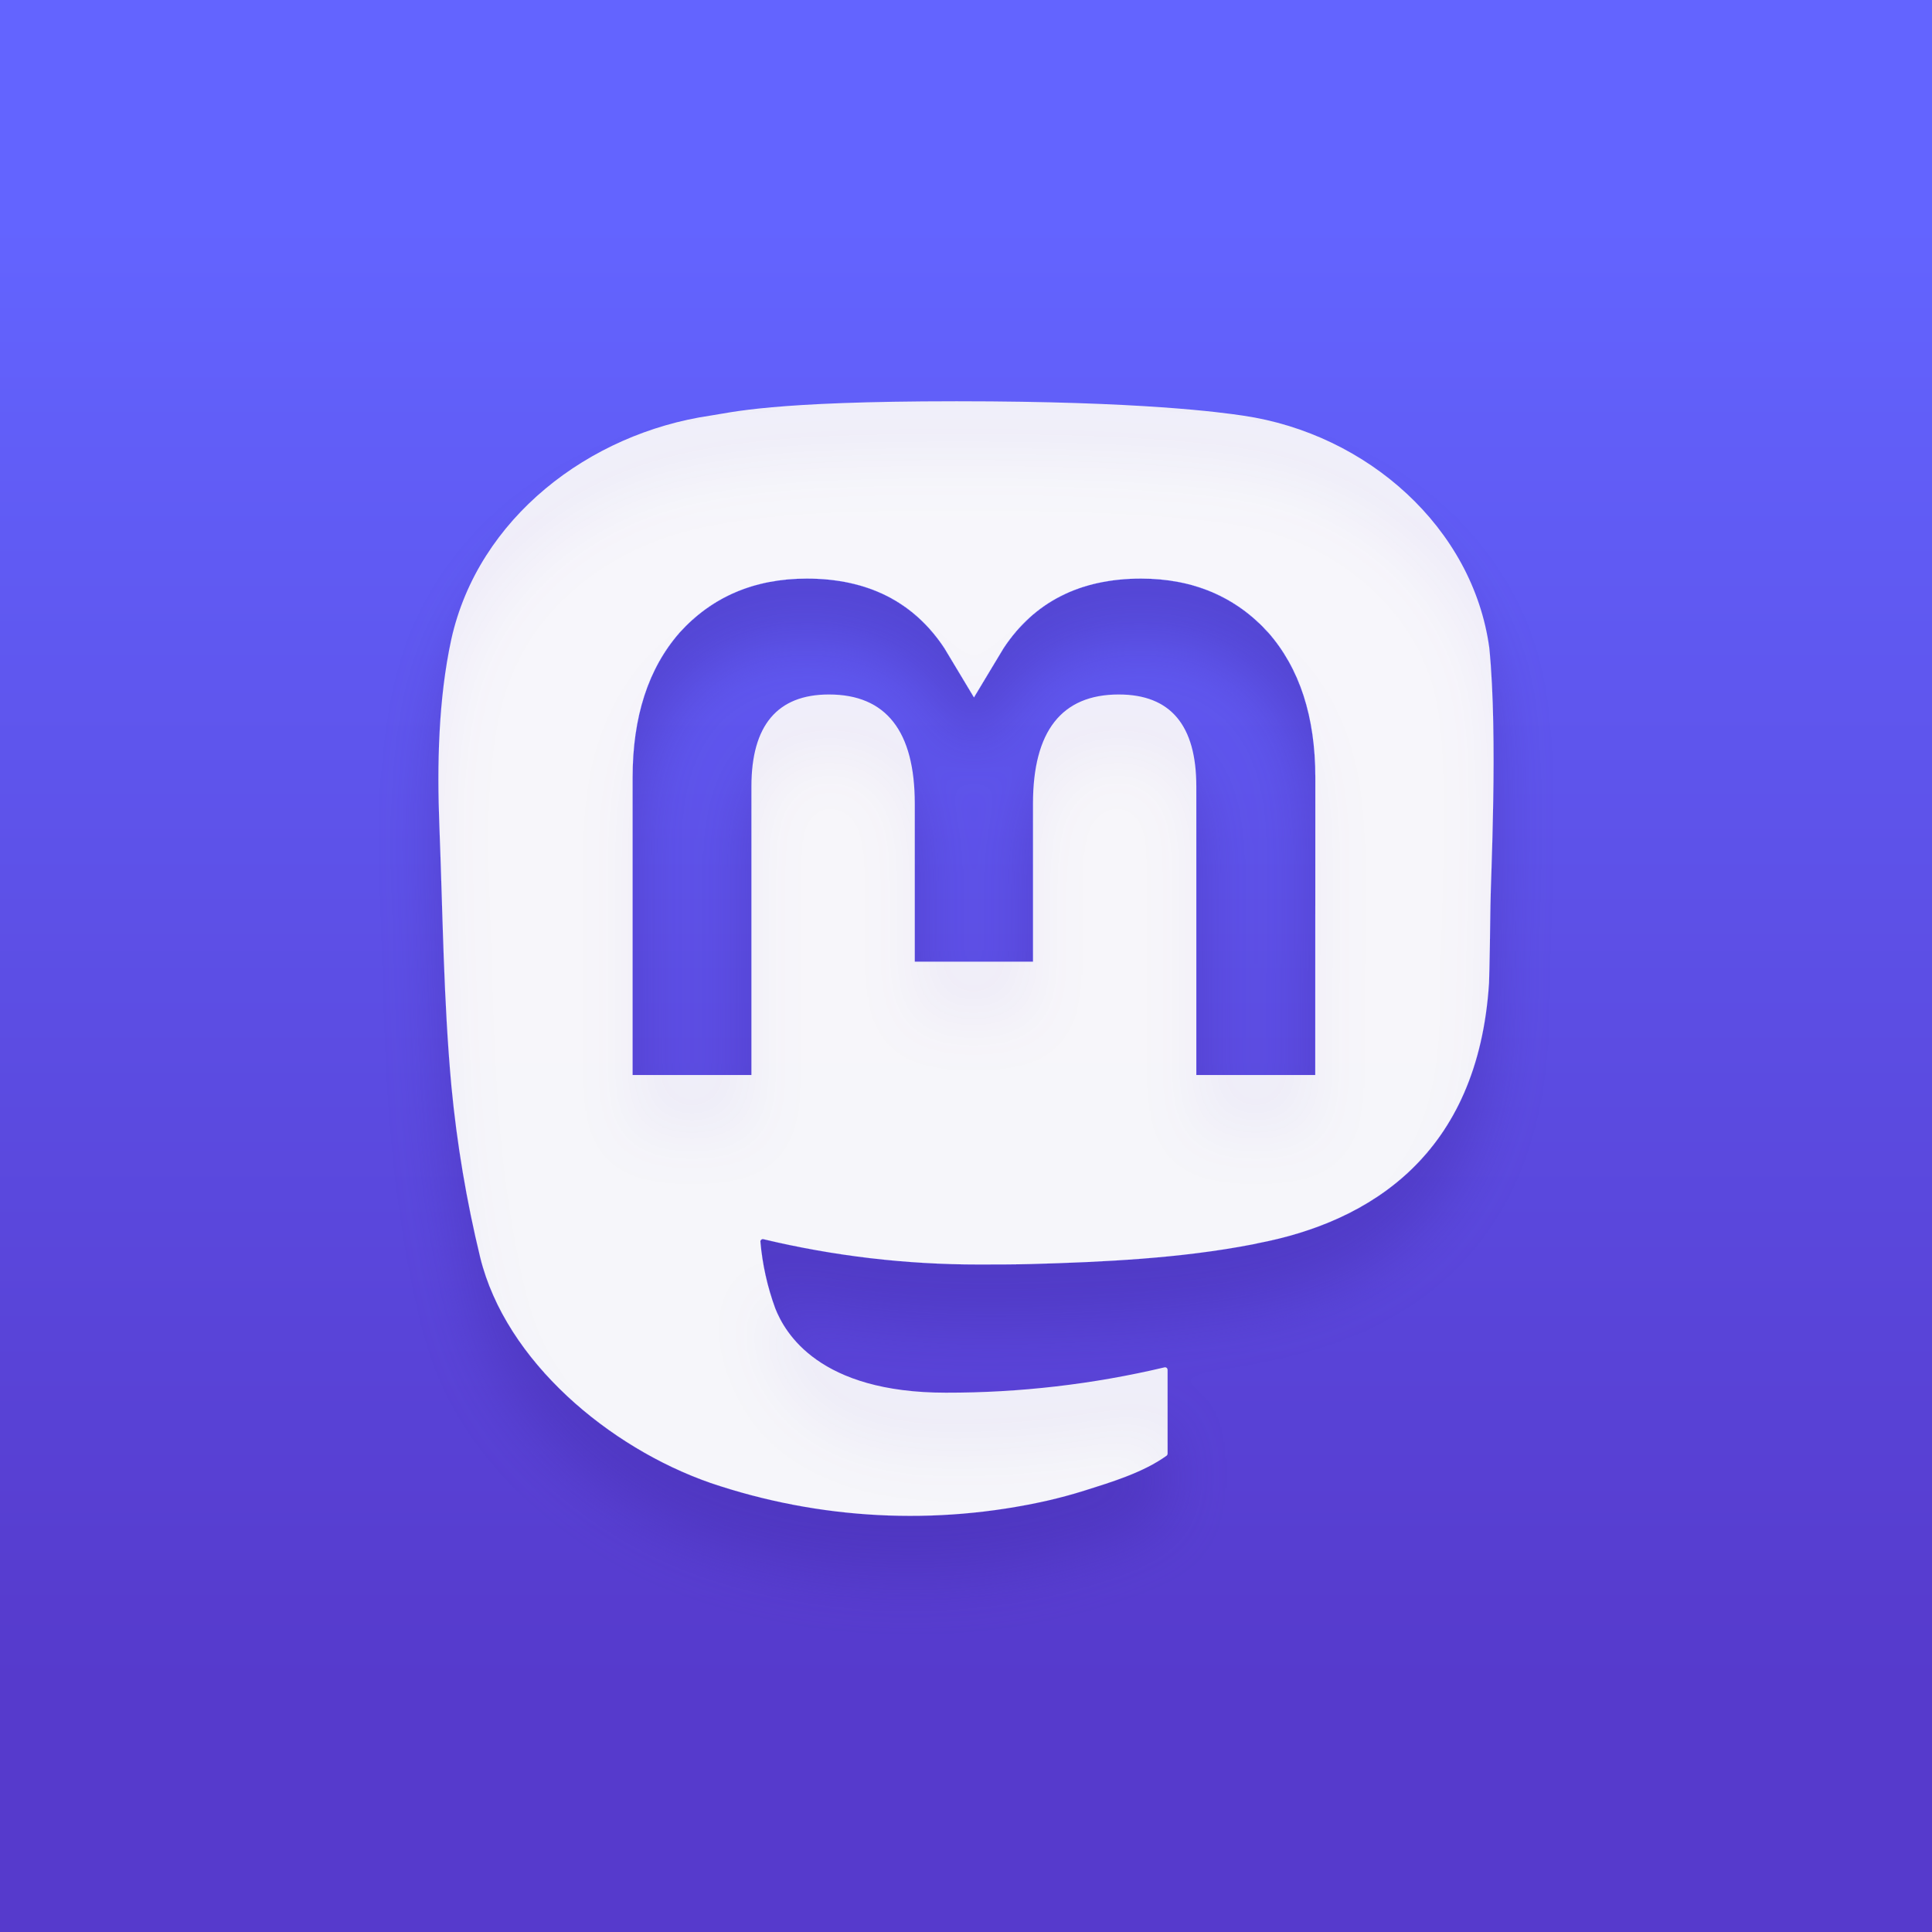
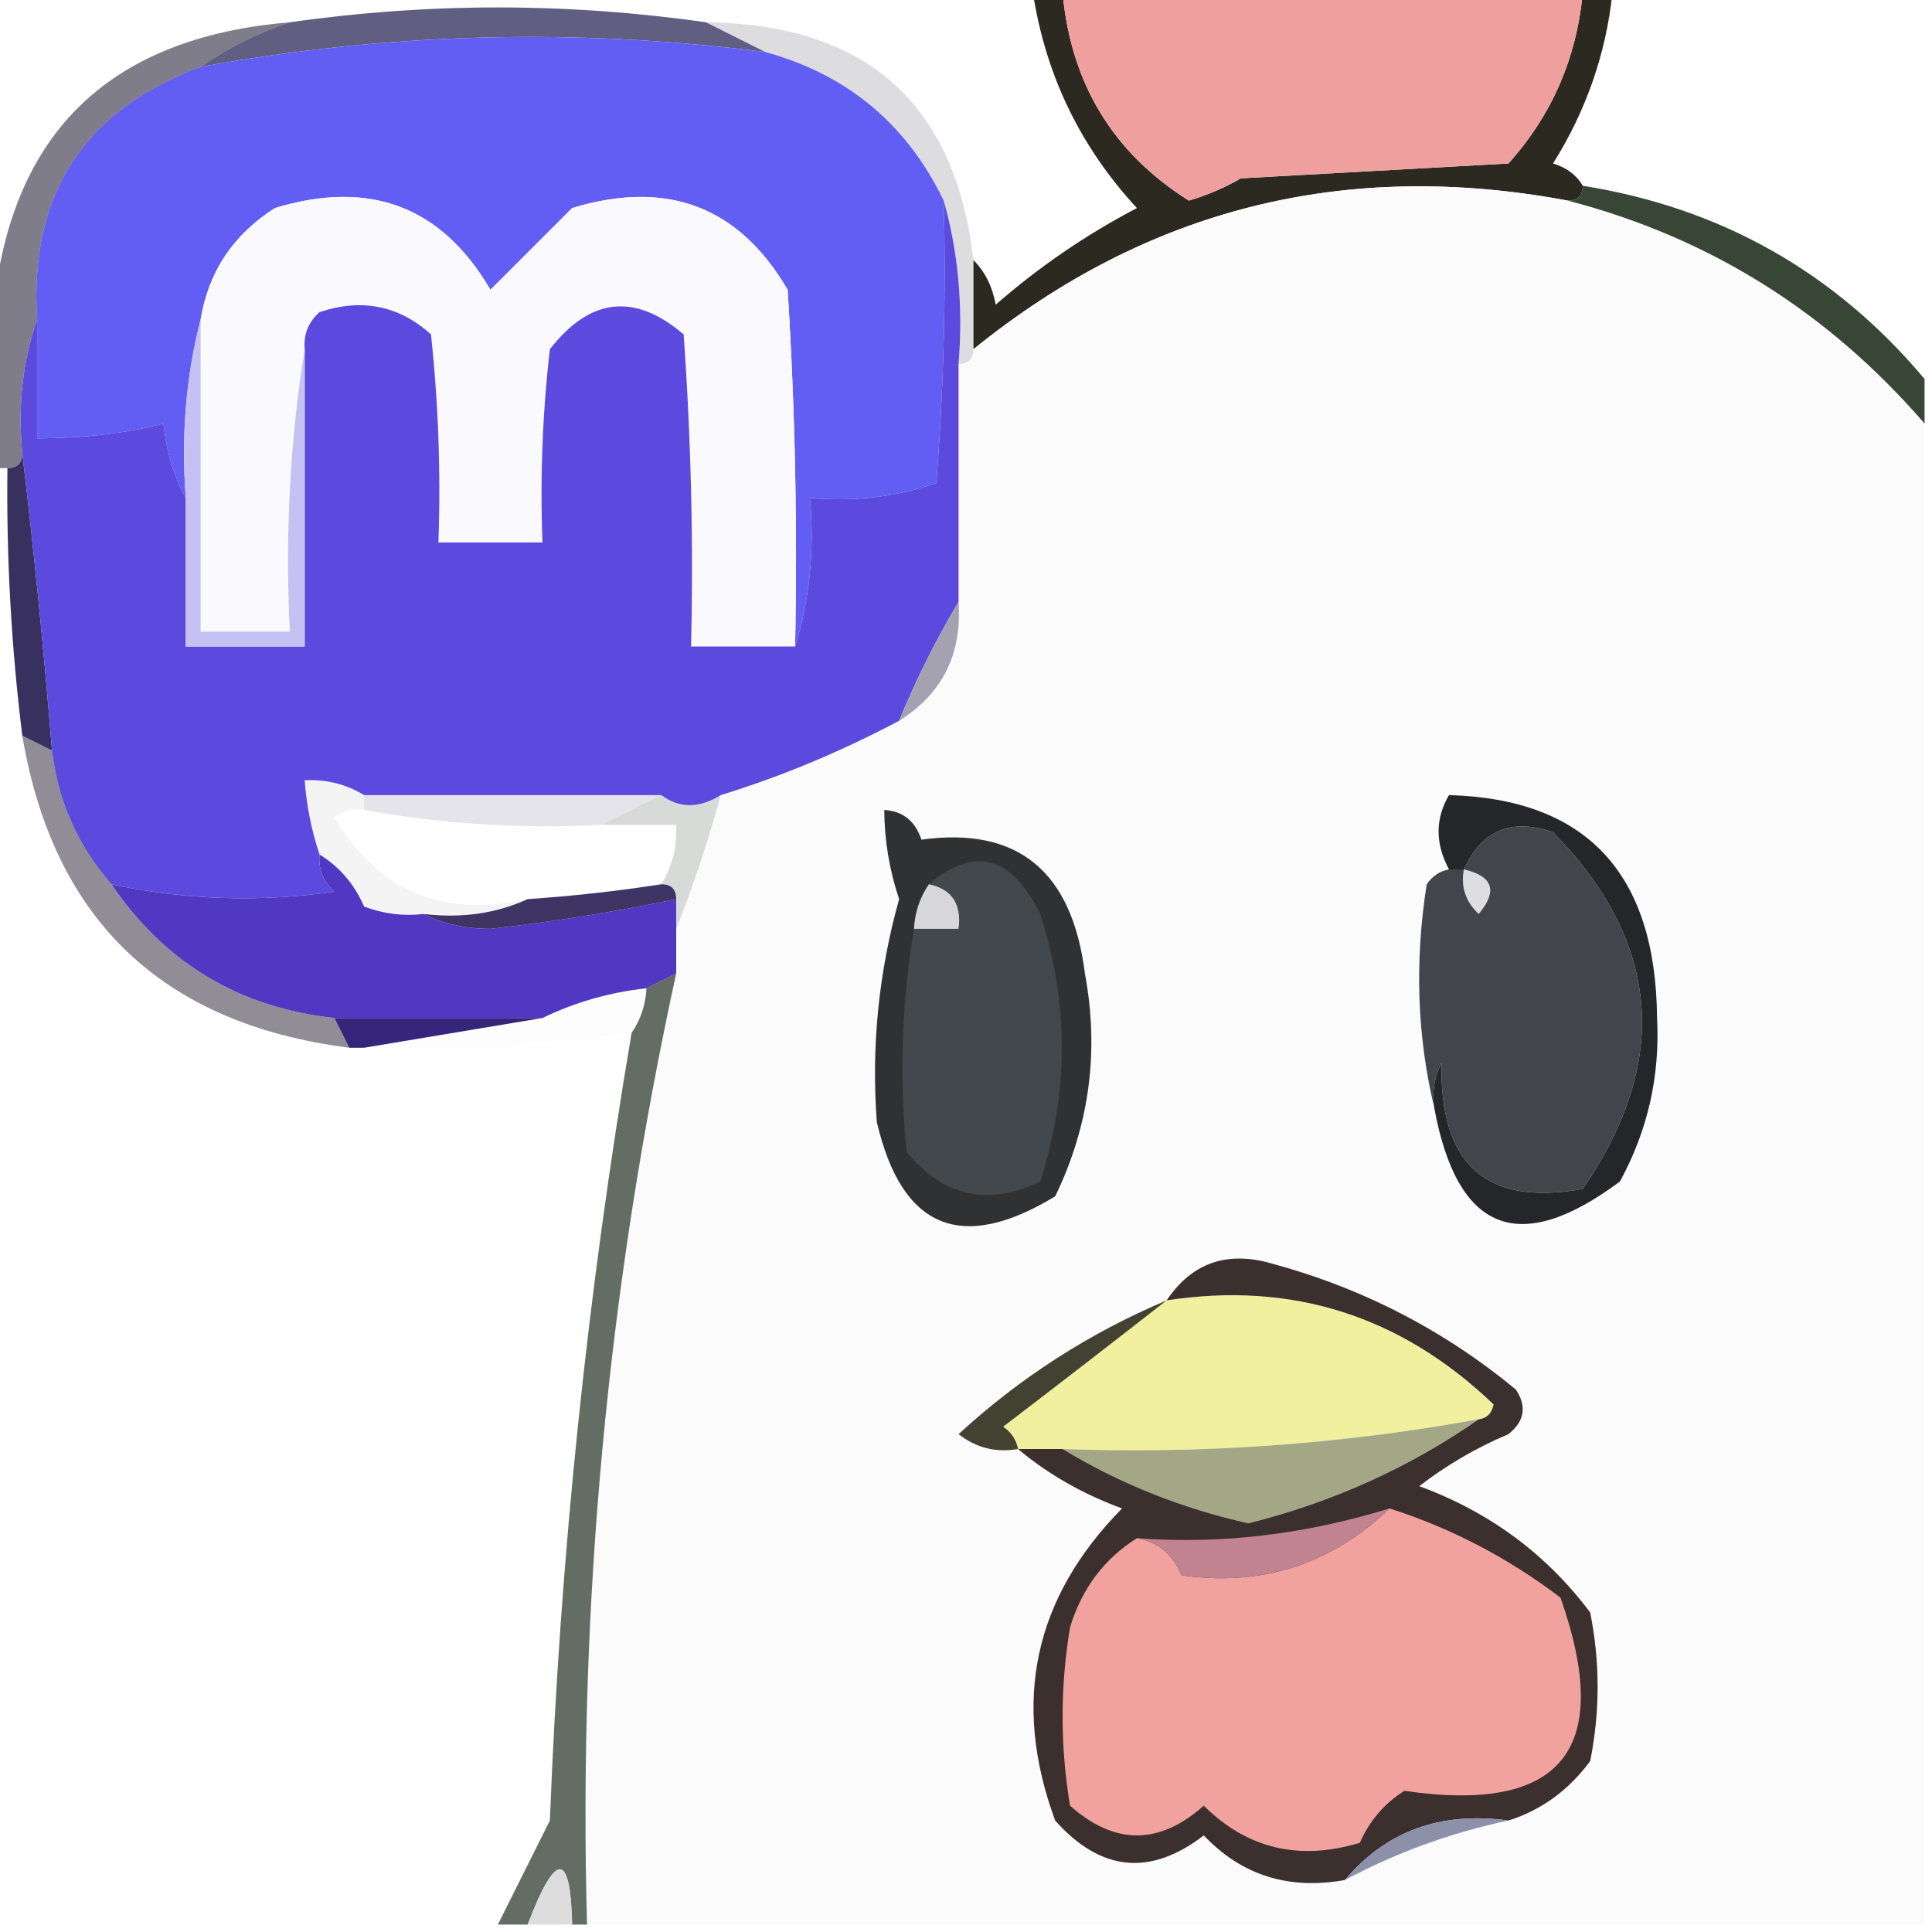
- <svg xmlns="http://www.w3.org/2000/svg" width="130" height="130" viewBox="0 0 121 130" fill="none">
-   <rect width="130" height="130" fill="url(#paint0_linear_2_2)" x="-4.5" />
-   <g filter="url(#filter0_di_2_2)">
-     <path d="M95.713 43.604C94.62 35.546 87.535 29.195 79.137 27.965C77.72 27.757 72.351 27 59.915 27H59.822C47.382 27 44.714 27.757 43.297 27.965C35.132 29.161 27.676 34.867 25.867 43.021C24.997 47.037 24.904 51.489 25.065 55.573C25.296 61.429 25.34 67.275 25.877 73.108C26.248 76.982 26.895 80.825 27.813 84.609C29.533 91.597 36.494 97.412 43.314 99.785C50.615 102.259 58.468 102.67 65.992 100.971C66.82 100.78 67.638 100.559 68.448 100.306C70.274 99.73 72.416 99.086 73.992 97.954C74.013 97.938 74.031 97.918 74.043 97.894C74.056 97.871 74.063 97.844 74.064 97.818V92.166C74.063 92.141 74.057 92.117 74.046 92.094C74.035 92.072 74.019 92.052 73.999 92.037C73.979 92.022 73.956 92.011 73.932 92.006C73.907 92 73.882 92 73.857 92.006C69.037 93.147 64.097 93.719 59.141 93.71C50.612 93.71 48.318 89.698 47.661 88.028C47.133 86.584 46.798 85.078 46.664 83.549C46.662 83.523 46.667 83.497 46.678 83.474C46.688 83.45 46.704 83.43 46.724 83.413C46.744 83.397 46.768 83.386 46.793 83.38C46.819 83.375 46.845 83.375 46.87 83.382C51.61 84.515 56.469 85.087 61.346 85.086C62.518 85.086 63.688 85.086 64.86 85.055C69.765 84.919 74.934 84.67 79.759 83.736C79.879 83.712 80 83.692 80.103 83.661C87.714 82.212 94.957 77.665 95.693 66.15C95.72 65.697 95.789 61.402 95.789 60.931C95.793 59.333 96.308 49.59 95.713 43.604ZM84 72.337H75.997V52.907C75.997 48.816 74.277 46.73 70.779 46.73C66.934 46.73 65.008 49.198 65.008 54.073V64.708H57.053V54.073C57.053 49.198 55.124 46.73 51.279 46.73C47.802 46.73 46.065 48.816 46.062 52.907V72.337H38.066V52.317C38.066 48.227 39.119 44.977 41.226 42.568C43.4 40.165 46.251 38.931 49.79 38.931C53.886 38.931 56.981 40.492 59.045 43.611L61.036 46.925L63.031 43.611C65.094 40.492 68.19 38.931 72.279 38.931C75.814 38.931 78.665 40.165 80.846 42.568C82.953 44.975 84.007 48.224 84.007 52.317L84 72.337Z" fill="#FBFBFB" fill-opacity="0.97" />
+ <svg xmlns="http://www.w3.org/2000/svg" version="1.1" width="130px" height="130px" style="shape-rendering:geometricPrecision; text-rendering:geometricPrecision; image-rendering:optimizeQuality; fill-rule:evenodd; clip-rule:evenodd">
+   <g>
+     <path style="opacity:0.707" fill="#1e1c4e" d="M 47.5,1.5 C 48.833,2.167 50.167,2.833 51.5,3.5C 38.768,1.872 26.101,2.206 13.5,4.5C 15.371,3.203 17.371,2.203 19.5,1.5C 28.833,0.167 38.167,0.167 47.5,1.5 Z" />
  </g>
-   <defs>
-     <filter id="filter0_di_2_2" x="21" y="27" width="79" height="83" filterUnits="userSpaceOnUse" color-interpolation-filters="sRGB">
-       <feFlood flood-opacity="0" result="BackgroundImageFix" />
-       <feColorMatrix in="SourceAlpha" type="matrix" values="0 0 0 0 0 0 0 0 0 0 0 0 0 0 0 0 0 0 127 0" result="hardAlpha" />
-       <feOffset dy="4" />
-       <feGaussianBlur stdDeviation="2" />
-       <feComposite in2="hardAlpha" operator="out" />
-       <feColorMatrix type="matrix" values="0 0 0 0 0.261 0 0 0 0 0.166 0 0 0 0 0.663 0 0 0 0.4 0" />
-       <feBlend mode="normal" in2="BackgroundImageFix" result="effect1_dropShadow_2_2" />
-       <feBlend mode="normal" in="SourceGraphic" in2="effect1_dropShadow_2_2" result="shape" />
-       <feColorMatrix in="SourceAlpha" type="matrix" values="0 0 0 0 0 0 0 0 0 0 0 0 0 0 0 0 0 0 127 0" result="hardAlpha" />
-       <feOffset dy="4" />
-       <feGaussianBlur stdDeviation="2" />
-       <feComposite in2="hardAlpha" operator="arithmetic" k2="-1" k3="1" />
-       <feColorMatrix type="matrix" values="0 0 0 0 0.337 0 0 0 0 0.227 0 0 0 0 0.8 0 0 0 0.05 0" />
-       <feBlend mode="normal" in2="shape" result="effect2_innerShadow_2_2" />
-     </filter>
-     <linearGradient id="paint0_linear_2_2" x1="61" y1="130" x2="61" y2="-91.5" gradientUnits="userSpaceOnUse">
-       <stop offset="0.076" stop-color="#563ACC" />
-       <stop offset="0.52" stop-color="#6364FF" />
-     </linearGradient>
-   </defs>
+   <g>
+     <path style="opacity:0.141" fill="#0e0a1e" d="M 47.5,1.5 C 58.282,1.622 64.282,6.955 65.5,17.5C 65.5,19.5 65.5,21.5 65.5,23.5C 65.5,24.167 65.167,24.5 64.5,24.5C 64.815,20.629 64.482,16.962 63.5,13.5C 61.016,8.349 57.016,5.016 51.5,3.5C 50.167,2.833 48.833,2.167 47.5,1.5 Z" />
+   </g>
+   <g>
+     <path style="opacity:1" fill="#635ef3" d="M 51.5,3.5 C 57.016,5.016 61.016,8.349 63.5,13.5C 63.666,19.842 63.499,26.175 63,32.5C 60.281,33.444 57.447,33.777 54.5,33.5C 54.813,37.042 54.479,40.375 53.5,43.5C 53.666,35.493 53.5,27.493 53,19.5C 49.723,13.891 44.89,12.058 38.5,14C 36.667,15.833 34.833,17.667 33,19.5C 29.723,13.891 24.89,12.058 18.5,14C 15.692,15.793 14.026,18.293 13.5,21.5C 12.517,25.298 12.183,29.298 12.5,33.5C 11.698,32.048 11.198,30.382 11,28.5C 8.531,29.147 5.698,29.48 2.5,29.5C 2.5,26.833 2.5,24.167 2.5,21.5C 1.967,13.083 5.633,7.417 13.5,4.5C 26.101,2.206 38.768,1.872 51.5,3.5 Z" />
+   </g>
+   <g>
+     <path style="opacity:1" fill="#2c2921" d="M 69.5,-0.5 C 70.167,-0.5 70.833,-0.5 71.5,-0.5C 72.056,5.623 74.89,10.29 80,13.5C 81.225,13.138 82.391,12.638 83.5,12C 89.5,11.667 95.5,11.333 101.5,11C 104.419,7.754 106.086,3.92 106.5,-0.5C 107.167,-0.5 107.833,-0.5 108.5,-0.5C 108.06,3.627 106.726,7.46 104.5,11C 105.416,11.278 106.082,11.778 106.5,12.5C 106.5,13.167 106.167,13.5 105.5,13.5C 90.528,10.694 77.195,14.027 65.5,23.5C 65.5,21.5 65.5,19.5 65.5,17.5C 66.268,18.262 66.768,19.262 67,20.5C 69.906,17.963 73.073,15.796 76.5,14C 72.691,9.883 70.358,5.049 69.5,-0.5 Z" />
+   </g>
+   <g>
+     <path style="opacity:1" fill="#efa09e" d="M 71.5,-0.5 C 83.167,-0.5 94.833,-0.5 106.5,-0.5C 106.086,3.92 104.419,7.754 101.5,11C 95.5,11.333 89.5,11.667 83.5,12C 82.391,12.638 81.225,13.138 80,13.5C 74.89,10.29 72.056,5.623 71.5,-0.5 Z" />
+   </g>
+   <g>
+     <path style="opacity:1" fill="#fafafe" d="M 53.5,43.5 C 51.167,43.5 48.833,43.5 46.5,43.5C 46.666,36.492 46.5,29.492 46,22.5C 42.706,19.689 39.706,20.022 37,23.5C 36.501,27.821 36.334,32.154 36.5,36.5C 34.167,36.5 31.833,36.5 29.5,36.5C 29.666,31.822 29.499,27.155 29,22.5C 26.847,20.556 24.347,20.056 21.5,21C 20.748,21.671 20.414,22.504 20.5,23.5C 19.51,29.645 19.177,35.978 19.5,42.5C 17.5,42.5 15.5,42.5 13.5,42.5C 13.5,35.5 13.5,28.5 13.5,21.5C 14.026,18.293 15.692,15.793 18.5,14C 24.89,12.058 29.723,13.891 33,19.5C 34.833,17.667 36.667,15.833 38.5,14C 44.89,12.058 49.723,13.891 53,19.5C 53.5,27.493 53.666,35.493 53.5,43.5 Z" />
+   </g>
+   <g>
+     <path style="opacity:0.994" fill="#fbfbfb" d="M 105.5,13.5 C 114.994,15.971 122.994,20.971 129.5,28.5C 129.5,62.167 129.5,95.833 129.5,129.5C 99.5,129.5 69.5,129.5 39.5,129.5C 38.905,107.898 40.905,86.565 45.5,65.5C 45.5,64.5 45.5,63.5 45.5,62.5C 46.64,59.632 47.64,56.632 48.5,53.5C 52.579,52.245 56.579,50.578 60.5,48.5C 63.407,46.685 64.741,44.019 64.5,40.5C 64.5,35.167 64.5,29.833 64.5,24.5C 65.167,24.5 65.5,24.167 65.5,23.5C 77.195,14.027 90.528,10.694 105.5,13.5 Z" />
+   </g>
+   <g>
+     <path style="opacity:0.945" fill="#2c3b2a" d="M 106.5,12.5 C 115.8,13.982 123.467,18.316 129.5,25.5C 129.5,26.5 129.5,27.5 129.5,28.5C 122.994,20.971 114.994,15.971 105.5,13.5C 106.167,13.5 106.5,13.167 106.5,12.5 Z" />
+   </g>
+   <g>
+     <path style="opacity:0.529" fill="#0e0920" d="M 19.5,1.5 C 17.371,2.203 15.371,3.203 13.5,4.5C 5.633,7.417 1.967,13.083 2.5,21.5C 1.523,24.287 1.19,27.287 1.5,30.5C 1.5,31.167 1.167,31.5 0.5,31.5C 0.167,31.5 -0.167,31.5 -0.5,31.5C -0.5,28.167 -0.5,24.833 -0.5,21.5C 0.474,9.193 7.141,2.526 19.5,1.5 Z" />
+   </g>
+   <g>
+     <path style="opacity:0.877" fill="#1c154a" d="M 1.5,30.5 C 2.281,37.019 2.948,43.686 3.5,50.5C 2.833,50.167 2.167,49.833 1.5,49.5C 0.759,43.529 0.425,37.529 0.5,31.5C 1.167,31.5 1.5,31.167 1.5,30.5 Z" />
+   </g>
+   <g>
+     <path style="opacity:1" fill="#5b4add" d="M 63.5,13.5 C 64.482,16.962 64.815,20.629 64.5,24.5C 64.5,29.833 64.5,35.167 64.5,40.5C 62.983,43.035 61.65,45.702 60.5,48.5C 56.579,50.578 52.579,52.245 48.5,53.5C 47.036,54.405 45.702,54.405 44.5,53.5C 37.833,53.5 31.167,53.5 24.5,53.5C 23.292,52.766 21.959,52.433 20.5,52.5C 20.629,54.216 20.962,55.883 21.5,57.5C 21.414,58.496 21.748,59.329 22.5,60C 17.448,60.726 12.448,60.559 7.5,59.5C 5.236,56.906 3.903,53.906 3.5,50.5C 2.948,43.686 2.281,37.019 1.5,30.5C 1.19,27.287 1.523,24.287 2.5,21.5C 2.5,24.167 2.5,26.833 2.5,29.5C 5.698,29.48 8.531,29.147 11,28.5C 11.198,30.382 11.698,32.048 12.5,33.5C 12.5,36.833 12.5,40.167 12.5,43.5C 15.167,43.5 17.833,43.5 20.5,43.5C 20.5,36.833 20.5,30.167 20.5,23.5C 20.414,22.504 20.748,21.671 21.5,21C 24.347,20.056 26.847,20.556 29,22.5C 29.499,27.155 29.666,31.822 29.5,36.5C 31.833,36.5 34.167,36.5 36.5,36.5C 36.334,32.154 36.501,27.821 37,23.5C 39.706,20.022 42.706,19.689 46,22.5C 46.5,29.492 46.666,36.492 46.5,43.5C 48.833,43.5 51.167,43.5 53.5,43.5C 54.479,40.375 54.813,37.042 54.5,33.5C 57.447,33.777 60.281,33.444 63,32.5C 63.499,26.175 63.666,19.842 63.5,13.5 Z" />
+   </g>
+   <g>
+     <path style="opacity:1" fill="#c5c2f3" d="M 13.5,21.5 C 13.5,28.5 13.5,35.5 13.5,42.5C 15.5,42.5 17.5,42.5 19.5,42.5C 19.177,35.978 19.51,29.645 20.5,23.5C 20.5,30.167 20.5,36.833 20.5,43.5C 17.833,43.5 15.167,43.5 12.5,43.5C 12.5,40.167 12.5,36.833 12.5,33.5C 12.183,29.298 12.517,25.298 13.5,21.5 Z" />
+   </g>
+   <g>
+     <path style="opacity:1" fill="#a4a2b0" d="M 64.5,40.5 C 64.741,44.019 63.407,46.685 60.5,48.5C 61.65,45.702 62.983,43.035 64.5,40.5 Z" />
+   </g>
+   <g>
+     <path style="opacity:0.114" fill="#181148" d="M 24.5,54.5 C 24.5,54.167 24.5,53.833 24.5,53.5C 31.167,53.5 37.833,53.5 44.5,53.5C 43.167,54.167 41.833,54.833 40.5,55.5C 35.074,55.782 29.74,55.449 24.5,54.5 Z" />
+   </g>
+   <g>
+     <path style="opacity:0.043" fill="#0f0820" d="M 24.5,53.5 C 24.5,53.833 24.5,54.167 24.5,54.5C 23.761,54.369 23.094,54.536 22.5,55C 25.4,59.929 29.733,61.763 35.5,60.5C 33.393,61.468 31.059,61.802 28.5,61.5C 27.127,61.657 25.793,61.49 24.5,61C 23.837,59.481 22.837,58.315 21.5,57.5C 20.962,55.883 20.629,54.216 20.5,52.5C 21.959,52.433 23.292,52.766 24.5,53.5 Z" />
+   </g>
+   <g>
+     <path style="opacity:0.188" fill="#2e382e" d="M 44.5,53.5 C 45.702,54.405 47.036,54.405 48.5,53.5C 47.64,56.632 46.64,59.632 45.5,62.5C 45.5,61.833 45.5,61.167 45.5,60.5C 45.5,59.833 45.167,59.5 44.5,59.5C 45.234,58.292 45.567,56.959 45.5,55.5C 43.833,55.5 42.167,55.5 40.5,55.5C 41.833,54.833 43.167,54.167 44.5,53.5 Z" />
+   </g>
+   <g>
+     <path style="opacity:1" fill="#303132" d="M 59.5,54.5 C 60.75,54.577 61.583,55.244 62,56.5C 68.47,55.606 72.137,58.606 73,65.5C 73.977,70.734 73.31,75.734 71,80.5C 64.672,84.338 60.672,82.671 59,75.5C 58.62,70.437 59.12,65.437 60.5,60.5C 59.844,58.547 59.511,56.547 59.5,54.5 Z" />
+   </g>
+   <g>
+     <path style="opacity:1" fill="#42464a" d="M 96.5,74.5 C 95.35,69.684 95.184,64.684 96,59.5C 96.383,58.944 96.883,58.611 97.5,58.5C 97.833,58.5 98.167,58.5 98.5,58.5C 99.706,55.861 101.706,55.028 104.5,56C 111.745,63.397 112.411,71.397 106.5,80C 100.011,81.189 96.845,78.355 97,71.5C 96.517,72.448 96.35,73.448 96.5,74.5 Z" />
+   </g>
+   <g>
+     <path style="opacity:0.455" fill="#0b0419" d="M 1.5,49.5 C 2.167,49.833 2.833,50.167 3.5,50.5C 3.903,53.906 5.236,56.906 7.5,59.5C 11.093,64.798 16.093,67.798 22.5,68.5C 22.833,69.167 23.167,69.833 23.5,70.5C 10.92,68.895 3.586,61.895 1.5,49.5 Z" />
+   </g>
+   <g>
+     <path style="opacity:1" fill="#43484c" d="M 61.5,62.5 C 62.5,62.5 63.5,62.5 64.5,62.5C 64.715,60.821 64.048,59.821 62.5,59.5C 65.557,56.904 68.057,57.57 70,61.5C 71.928,67.49 71.928,73.49 70,79.5C 66.475,81.19 63.475,80.524 61,77.5C 60.502,72.481 60.668,67.481 61.5,62.5 Z" />
+   </g>
+   <g>
+     <path style="opacity:1" fill="#dedee2" d="M 98.5,58.5 C 100.465,58.948 100.798,59.948 99.5,61.5C 98.614,60.675 98.281,59.675 98.5,58.5 Z" />
+   </g>
+   <g>
+     <path style="opacity:1" fill="#5038c3" d="M 21.5,57.5 C 22.837,58.315 23.837,59.481 24.5,61C 25.793,61.49 27.127,61.657 28.5,61.5C 29.793,62.158 31.293,62.492 33,62.5C 37.209,62.024 41.376,61.358 45.5,60.5C 45.5,61.167 45.5,61.833 45.5,62.5C 45.5,63.5 45.5,64.5 45.5,65.5C 44.833,65.833 44.167,66.167 43.5,66.5C 41.035,66.767 38.701,67.434 36.5,68.5C 31.833,68.5 27.167,68.5 22.5,68.5C 16.093,67.798 11.093,64.798 7.5,59.5C 12.448,60.559 17.448,60.726 22.5,60C 21.748,59.329 21.414,58.496 21.5,57.5 Z" />
+   </g>
+   <g>
+     <path style="opacity:1" fill="#d7d7d9" d="M 62.5,59.5 C 64.048,59.821 64.715,60.821 64.5,62.5C 63.5,62.5 62.5,62.5 61.5,62.5C 61.557,61.391 61.89,60.391 62.5,59.5 Z" />
+   </g>
+   <g>
+     <path style="opacity:0.851" fill="#1c124a" d="M 44.5,59.5 C 45.167,59.5 45.5,59.833 45.5,60.5C 41.376,61.358 37.209,62.024 33,62.5C 31.293,62.492 29.793,62.158 28.5,61.5C 31.059,61.802 33.393,61.468 35.5,60.5C 38.518,60.296 41.518,59.963 44.5,59.5 Z" />
+   </g>
+   <g>
+     <path style="opacity:0.958" fill="#2d1d76" d="M 22.5,68.5 C 27.167,68.5 31.833,68.5 36.5,68.5C 32.5,69.167 28.5,69.833 24.5,70.5C 24.167,70.5 23.833,70.5 23.5,70.5C 23.167,69.833 22.833,69.167 22.5,68.5 Z" />
+   </g>
+   <g>
+     <path style="opacity:0.008" fill="#100820" d="M 43.5,66.5 C 43.443,67.609 43.11,68.609 42.5,69.5C 36.536,70.307 30.536,70.64 24.5,70.5C 28.5,69.833 32.5,69.167 36.5,68.5C 38.701,67.434 41.035,66.767 43.5,66.5 Z" />
+   </g>
+   <g>
+     <path style="opacity:1" fill="#252629" d="M 96.5,74.5 C 96.35,73.448 96.517,72.448 97,71.5C 96.845,78.355 100.011,81.189 106.5,80C 112.411,71.397 111.745,63.397 104.5,56C 101.706,55.028 99.706,55.861 98.5,58.5C 98.167,58.5 97.833,58.5 97.5,58.5C 96.566,56.761 96.566,55.095 97.5,53.5C 106.749,53.757 111.415,58.757 111.5,68.5C 111.703,72.411 110.87,76.078 109,79.5C 102.204,84.569 98.037,82.903 96.5,74.5 Z" />
+   </g>
+   <g>
+     <path style="opacity:1" fill="#f0f09e" d="M 99.5,95.5 C 90.257,97.18 80.923,97.847 71.5,97.5C 70.5,97.5 69.5,97.5 68.5,97.5C 68.389,96.883 68.056,96.383 67.5,96C 71.236,93.147 74.902,90.313 78.5,87.5C 86.939,86.201 94.272,88.535 100.5,94.5C 100.376,95.107 100.043,95.44 99.5,95.5 Z" />
+   </g>
+   <g>
+     <path style="opacity:1" fill="#424132" d="M 78.5,87.5 C 74.902,90.313 71.236,93.147 67.5,96C 68.056,96.383 68.389,96.883 68.5,97.5C 67.022,97.762 65.689,97.429 64.5,96.5C 68.642,92.693 73.309,89.693 78.5,87.5 Z" />
+   </g>
+   <g>
+     <path style="opacity:1" fill="#a3a785" d="M 99.5,95.5 C 94.827,98.75 89.66,101.083 84,102.5C 79.474,101.479 75.308,99.812 71.5,97.5C 80.923,97.847 90.257,97.18 99.5,95.5 Z" />
+   </g>
+   <g>
+     <path style="opacity:1" fill="#3b302d" d="M 101.5,122.5 C 96.941,121.873 93.274,123.207 90.5,126.5C 86.713,127.186 83.546,126.186 81,123.5C 77.393,126.269 74.06,125.936 71,122.5C 68.062,114.529 69.562,107.529 75.5,101.5C 72.848,100.525 70.514,99.192 68.5,97.5C 69.5,97.5 70.5,97.5 71.5,97.5C 75.308,99.812 79.474,101.479 84,102.5C 89.66,101.083 94.827,98.75 99.5,95.5C 100.043,95.44 100.376,95.107 100.5,94.5C 94.272,88.535 86.939,86.201 78.5,87.5C 80.186,84.995 82.519,84.162 85.5,85C 91.643,86.654 97.143,89.488 102,93.5C 102.749,94.635 102.583,95.635 101.5,96.5C 99.336,97.414 97.336,98.581 95.5,100C 100.227,101.74 104.06,104.574 107,108.5C 107.667,111.833 107.667,115.167 107,118.5C 105.549,120.464 103.716,121.797 101.5,122.5 Z" />
+   </g>
+   <g>
+     <path style="opacity:1" fill="#f1a29f" d="M 93.5,101.5 C 97.63,102.816 101.464,104.816 105,107.5C 108.604,117.722 105.104,122.055 94.5,120.5C 93.155,121.347 92.155,122.513 91.5,124C 87.409,125.227 83.909,124.394 81,121.5C 78,124.167 75,124.167 72,121.5C 71.333,117.5 71.333,113.5 72,109.5C 72.792,106.894 74.292,104.894 76.5,103.5C 77.922,103.75 78.922,104.583 79.5,106C 84.897,106.769 89.564,105.269 93.5,101.5 Z" />
+   </g>
+   <g>
+     <path style="opacity:0.702" fill="#222f21" d="M 45.5,65.5 C 40.905,86.565 38.905,107.898 39.5,129.5C 39.167,129.5 38.833,129.5 38.5,129.5C 38.394,124.537 37.394,124.537 35.5,129.5C 34.833,129.5 34.167,129.5 33.5,129.5C 34.64,127.22 35.807,124.886 37,122.5C 37.689,104.704 39.523,87.037 42.5,69.5C 43.11,68.609 43.443,67.609 43.5,66.5C 44.167,66.167 44.833,65.833 45.5,65.5 Z" />
+   </g>
+   <g>
+     <path style="opacity:1" fill="#c1838f" d="M 93.5,101.5 C 89.564,105.269 84.897,106.769 79.5,106C 78.922,104.583 77.922,103.75 76.5,103.5C 82.1,103.927 87.766,103.26 93.5,101.5 Z" />
+   </g>
+   <g>
+     <path style="opacity:1" fill="#8c91a9" d="M 101.5,122.5 C 97.626,123.32 93.96,124.653 90.5,126.5C 93.274,123.207 96.941,121.873 101.5,122.5 Z" />
+   </g>
+   <g>
+     <path style="opacity:0.573" fill="#c6c3c6" d="M 38.5,129.5 C 37.5,129.5 36.5,129.5 35.5,129.5C 37.394,124.537 38.394,124.537 38.5,129.5 Z" />
+   </g>
</svg>
